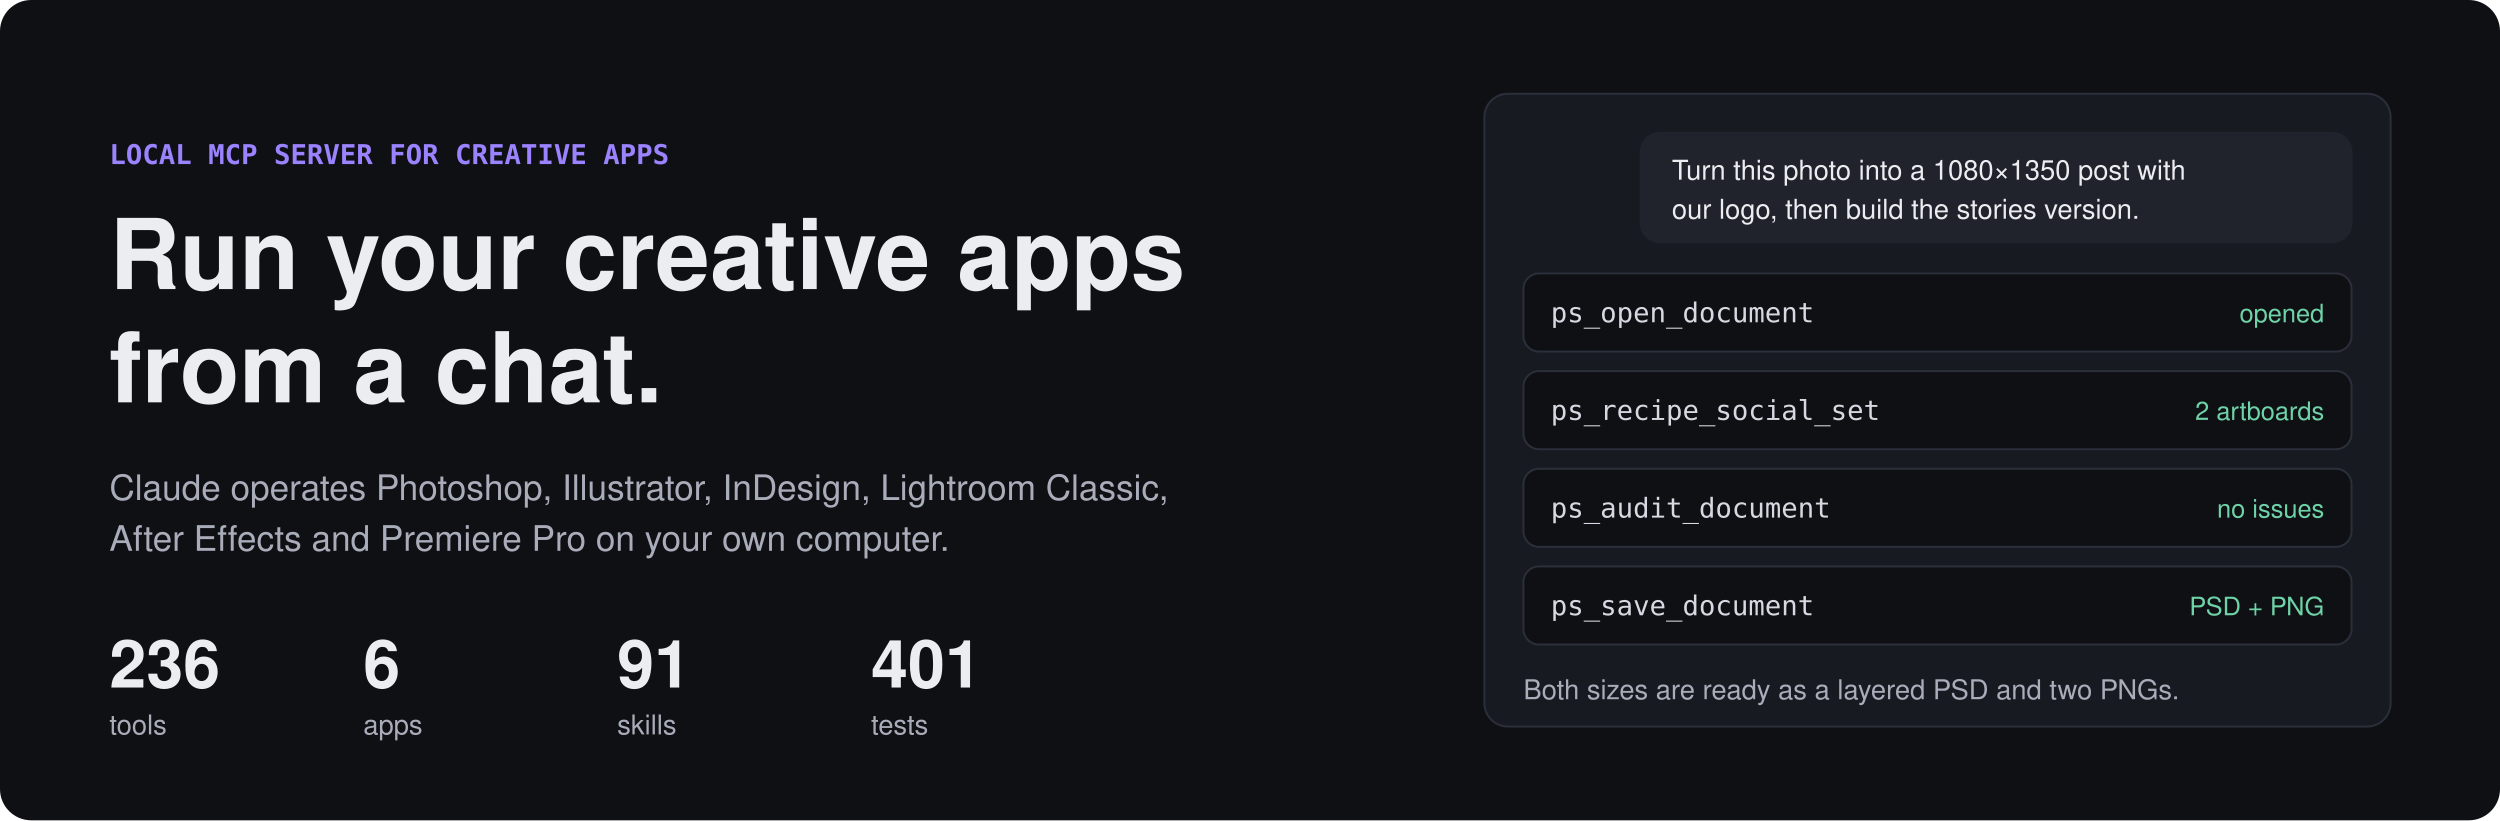
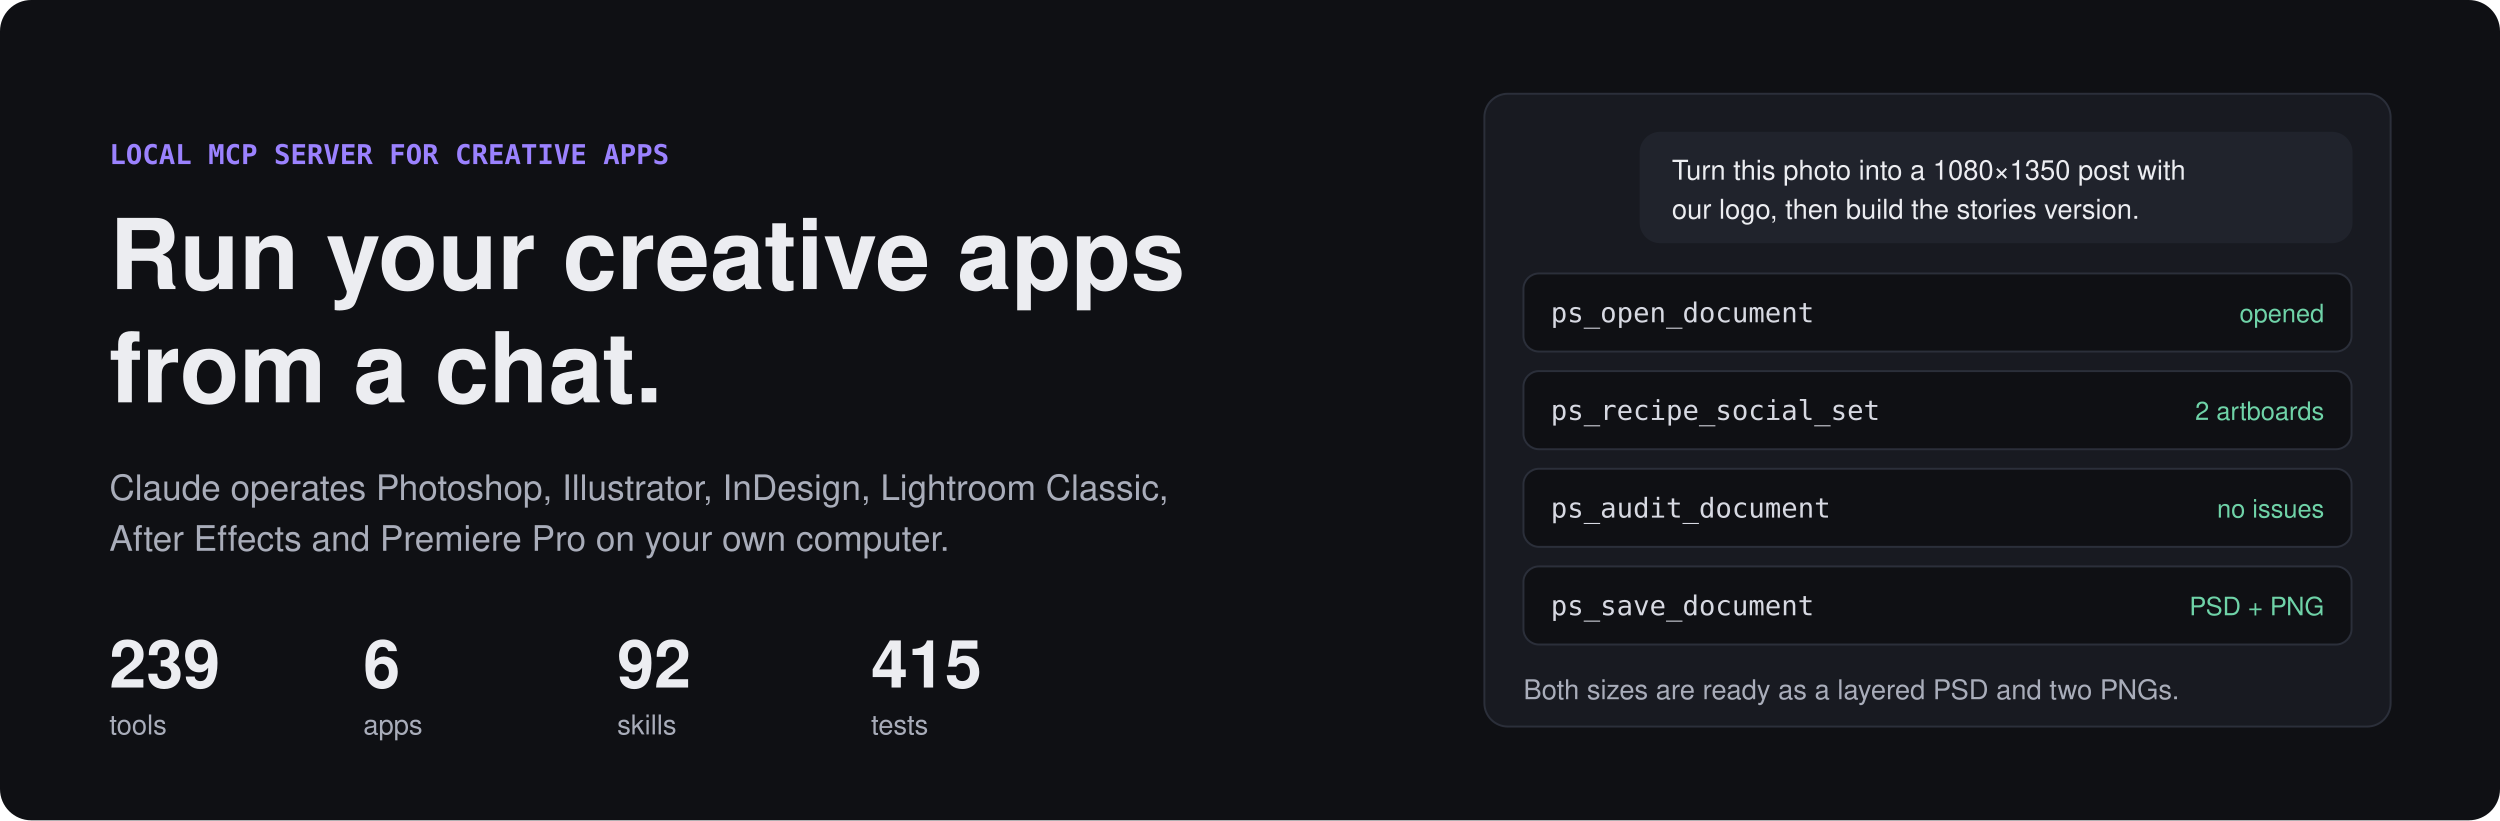
- <svg xmlns="http://www.w3.org/2000/svg" width="1280" height="420" viewBox="0 0 1280 420" role="img" aria-label="Run your creative apps from a chat: 236 tools, 6 apps, 91 skills, 401 tests">
+ <svg xmlns="http://www.w3.org/2000/svg" width="1280" height="420" viewBox="0 0 1280 420" role="img" aria-label="Run your creative apps from a chat: 239 tools, 6 apps, 92 skills, 415 tests">
  <rect width="1280" height="420" rx="16" fill="#0F1014" />
  <text x="56" y="84" font-family="Consolas, 'SF Mono', Menlo, monospace" font-size="14" font-weight="600" fill="#9B82FF" text-anchor="start">LOCAL MCP SERVER FOR CREATIVE APPS</text>
  <text x="56" y="148" font-family="'Segoe UI', 'Helvetica Neue', Helvetica, Arial, sans-serif" font-size="50" font-weight="600" fill="#ECEDF1" text-anchor="start">Run your creative apps</text>
  <text x="56" y="206" font-family="'Segoe UI', 'Helvetica Neue', Helvetica, Arial, sans-serif" font-size="50" font-weight="600" fill="#ECEDF1" text-anchor="start">from a chat.</text>
  <text x="56" y="256" font-family="'Segoe UI', 'Helvetica Neue', Helvetica, Arial, sans-serif" font-size="18" font-weight="400" fill="#A9ADBA" text-anchor="start">Claude operates Photoshop, Illustrator, InDesign, Lightroom Classic,</text>
  <text x="56" y="282" font-family="'Segoe UI', 'Helvetica Neue', Helvetica, Arial, sans-serif" font-size="18" font-weight="400" fill="#A9ADBA" text-anchor="start">After Effects and Premiere Pro on your own computer.</text>
-   <text x="56" y="352" font-family="'Segoe UI', 'Helvetica Neue', Helvetica, Arial, sans-serif" font-size="34" font-weight="600" fill="#ECEDF1" text-anchor="start">236</text>
+   <text x="56" y="352" font-family="'Segoe UI', 'Helvetica Neue', Helvetica, Arial, sans-serif" font-size="34" font-weight="600" fill="#ECEDF1" text-anchor="start">239</text>
  <text x="56" y="376" font-family="'Segoe UI', 'Helvetica Neue', Helvetica, Arial, sans-serif" font-size="14" font-weight="400" fill="#A9ADBA" text-anchor="start">tools</text>
  <text x="186" y="352" font-family="'Segoe UI', 'Helvetica Neue', Helvetica, Arial, sans-serif" font-size="34" font-weight="600" fill="#ECEDF1" text-anchor="start">6</text>
  <text x="186" y="376" font-family="'Segoe UI', 'Helvetica Neue', Helvetica, Arial, sans-serif" font-size="14" font-weight="400" fill="#A9ADBA" text-anchor="start">apps</text>
-   <text x="316" y="352" font-family="'Segoe UI', 'Helvetica Neue', Helvetica, Arial, sans-serif" font-size="34" font-weight="600" fill="#ECEDF1" text-anchor="start">91</text>
+   <text x="316" y="352" font-family="'Segoe UI', 'Helvetica Neue', Helvetica, Arial, sans-serif" font-size="34" font-weight="600" fill="#ECEDF1" text-anchor="start">92</text>
  <text x="316" y="376" font-family="'Segoe UI', 'Helvetica Neue', Helvetica, Arial, sans-serif" font-size="14" font-weight="400" fill="#A9ADBA" text-anchor="start">skills</text>
-   <text x="446" y="352" font-family="'Segoe UI', 'Helvetica Neue', Helvetica, Arial, sans-serif" font-size="34" font-weight="600" fill="#ECEDF1" text-anchor="start">401</text>
+   <text x="446" y="352" font-family="'Segoe UI', 'Helvetica Neue', Helvetica, Arial, sans-serif" font-size="34" font-weight="600" fill="#ECEDF1" text-anchor="start">415</text>
  <text x="446" y="376" font-family="'Segoe UI', 'Helvetica Neue', Helvetica, Arial, sans-serif" font-size="14" font-weight="400" fill="#A9ADBA" text-anchor="start">tests</text>
  <rect x="760" y="48" width="464" height="324" rx="12" fill="#181A21" stroke="#2B2F3A" />
  <rect x="840" y="68" width="364" height="56" rx="10" fill="#20232C" stroke="#20232C" />
  <text x="856" y="92" font-family="'Segoe UI', 'Helvetica Neue', Helvetica, Arial, sans-serif" font-size="14" font-weight="400" fill="#ECEDF1" text-anchor="start">Turn this photo into a 1080×1350 post with</text>
  <text x="856" y="112" font-family="'Segoe UI', 'Helvetica Neue', Helvetica, Arial, sans-serif" font-size="14" font-weight="400" fill="#ECEDF1" text-anchor="start">our logo, then build the stories version.</text>
  <rect x="780" y="140" width="424" height="40" rx="8" fill="#0F1014" stroke="#2B2F3A" />
  <text x="794" y="165" font-family="Consolas, 'SF Mono', Menlo, monospace" font-size="14" font-weight="400" fill="#D7D9E2" text-anchor="start">ps_open_document</text>
  <text x="1190" y="165" font-family="'Segoe UI', 'Helvetica Neue', Helvetica, Arial, sans-serif" font-size="13" font-weight="400" fill="#6FD3A8" text-anchor="end">opened</text>
  <rect x="780" y="190" width="424" height="40" rx="8" fill="#0F1014" stroke="#2B2F3A" />
  <text x="794" y="215" font-family="Consolas, 'SF Mono', Menlo, monospace" font-size="14" font-weight="400" fill="#D7D9E2" text-anchor="start">ps_recipe_social_set</text>
  <text x="1190" y="215" font-family="'Segoe UI', 'Helvetica Neue', Helvetica, Arial, sans-serif" font-size="13" font-weight="400" fill="#6FD3A8" text-anchor="end">2 artboards</text>
  <rect x="780" y="240" width="424" height="40" rx="8" fill="#0F1014" stroke="#2B2F3A" />
  <text x="794" y="265" font-family="Consolas, 'SF Mono', Menlo, monospace" font-size="14" font-weight="400" fill="#D7D9E2" text-anchor="start">ps_audit_document</text>
  <text x="1190" y="265" font-family="'Segoe UI', 'Helvetica Neue', Helvetica, Arial, sans-serif" font-size="13" font-weight="400" fill="#6FD3A8" text-anchor="end">no issues</text>
  <rect x="780" y="290" width="424" height="40" rx="8" fill="#0F1014" stroke="#2B2F3A" />
  <text x="794" y="315" font-family="Consolas, 'SF Mono', Menlo, monospace" font-size="14" font-weight="400" fill="#D7D9E2" text-anchor="start">ps_save_document</text>
  <text x="1190" y="315" font-family="'Segoe UI', 'Helvetica Neue', Helvetica, Arial, sans-serif" font-size="13" font-weight="400" fill="#6FD3A8" text-anchor="end">PSD + PNG</text>
  <text x="780" y="358" font-family="'Segoe UI', 'Helvetica Neue', Helvetica, Arial, sans-serif" font-size="14" font-weight="400" fill="#A9ADBA" text-anchor="start">Both sizes are ready as a layered PSD and two PNGs.</text>
</svg>
